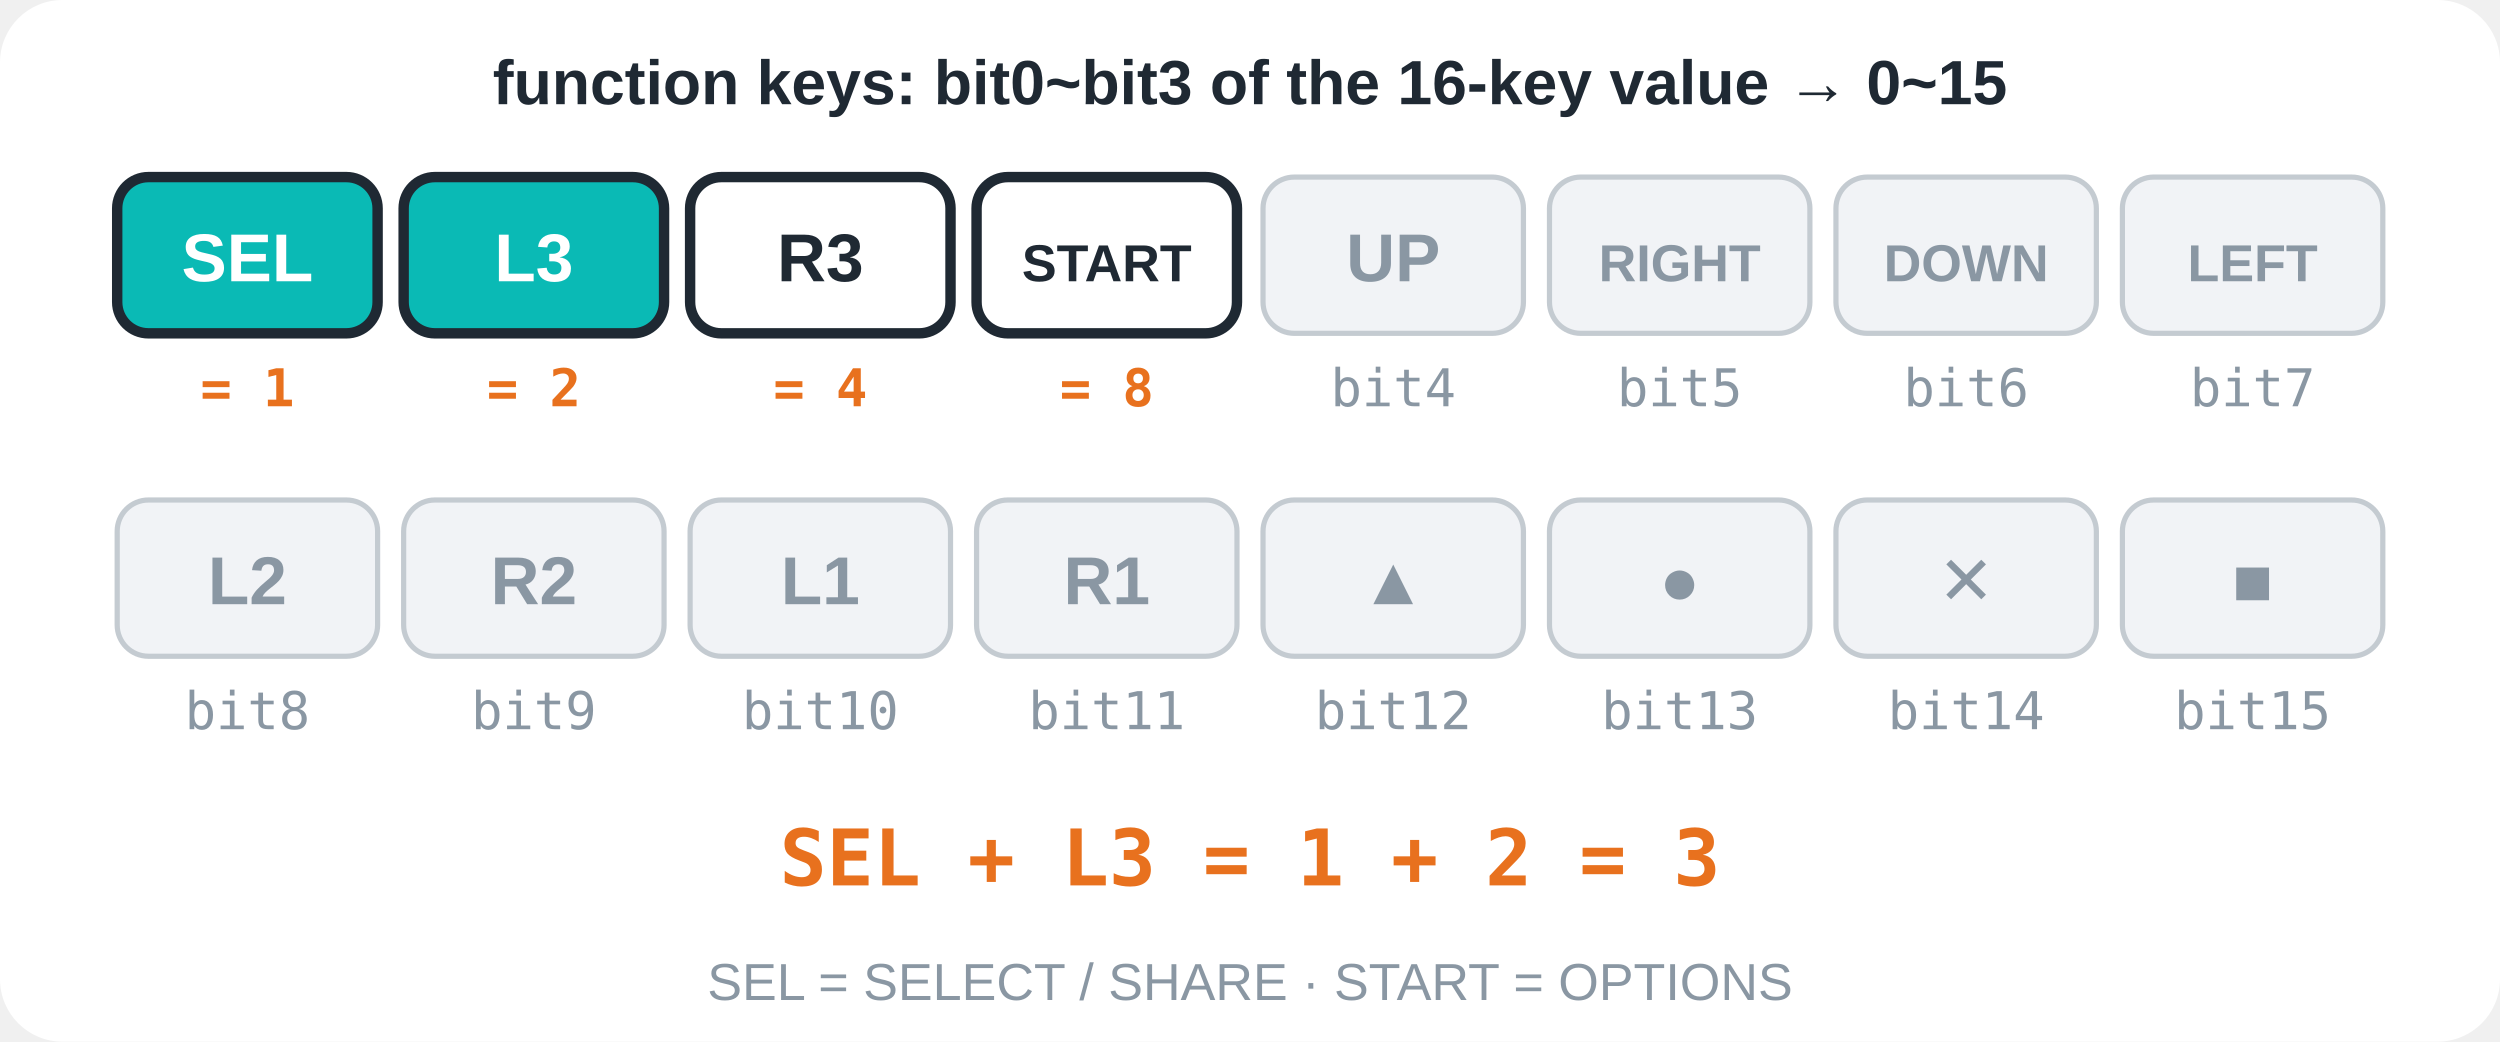
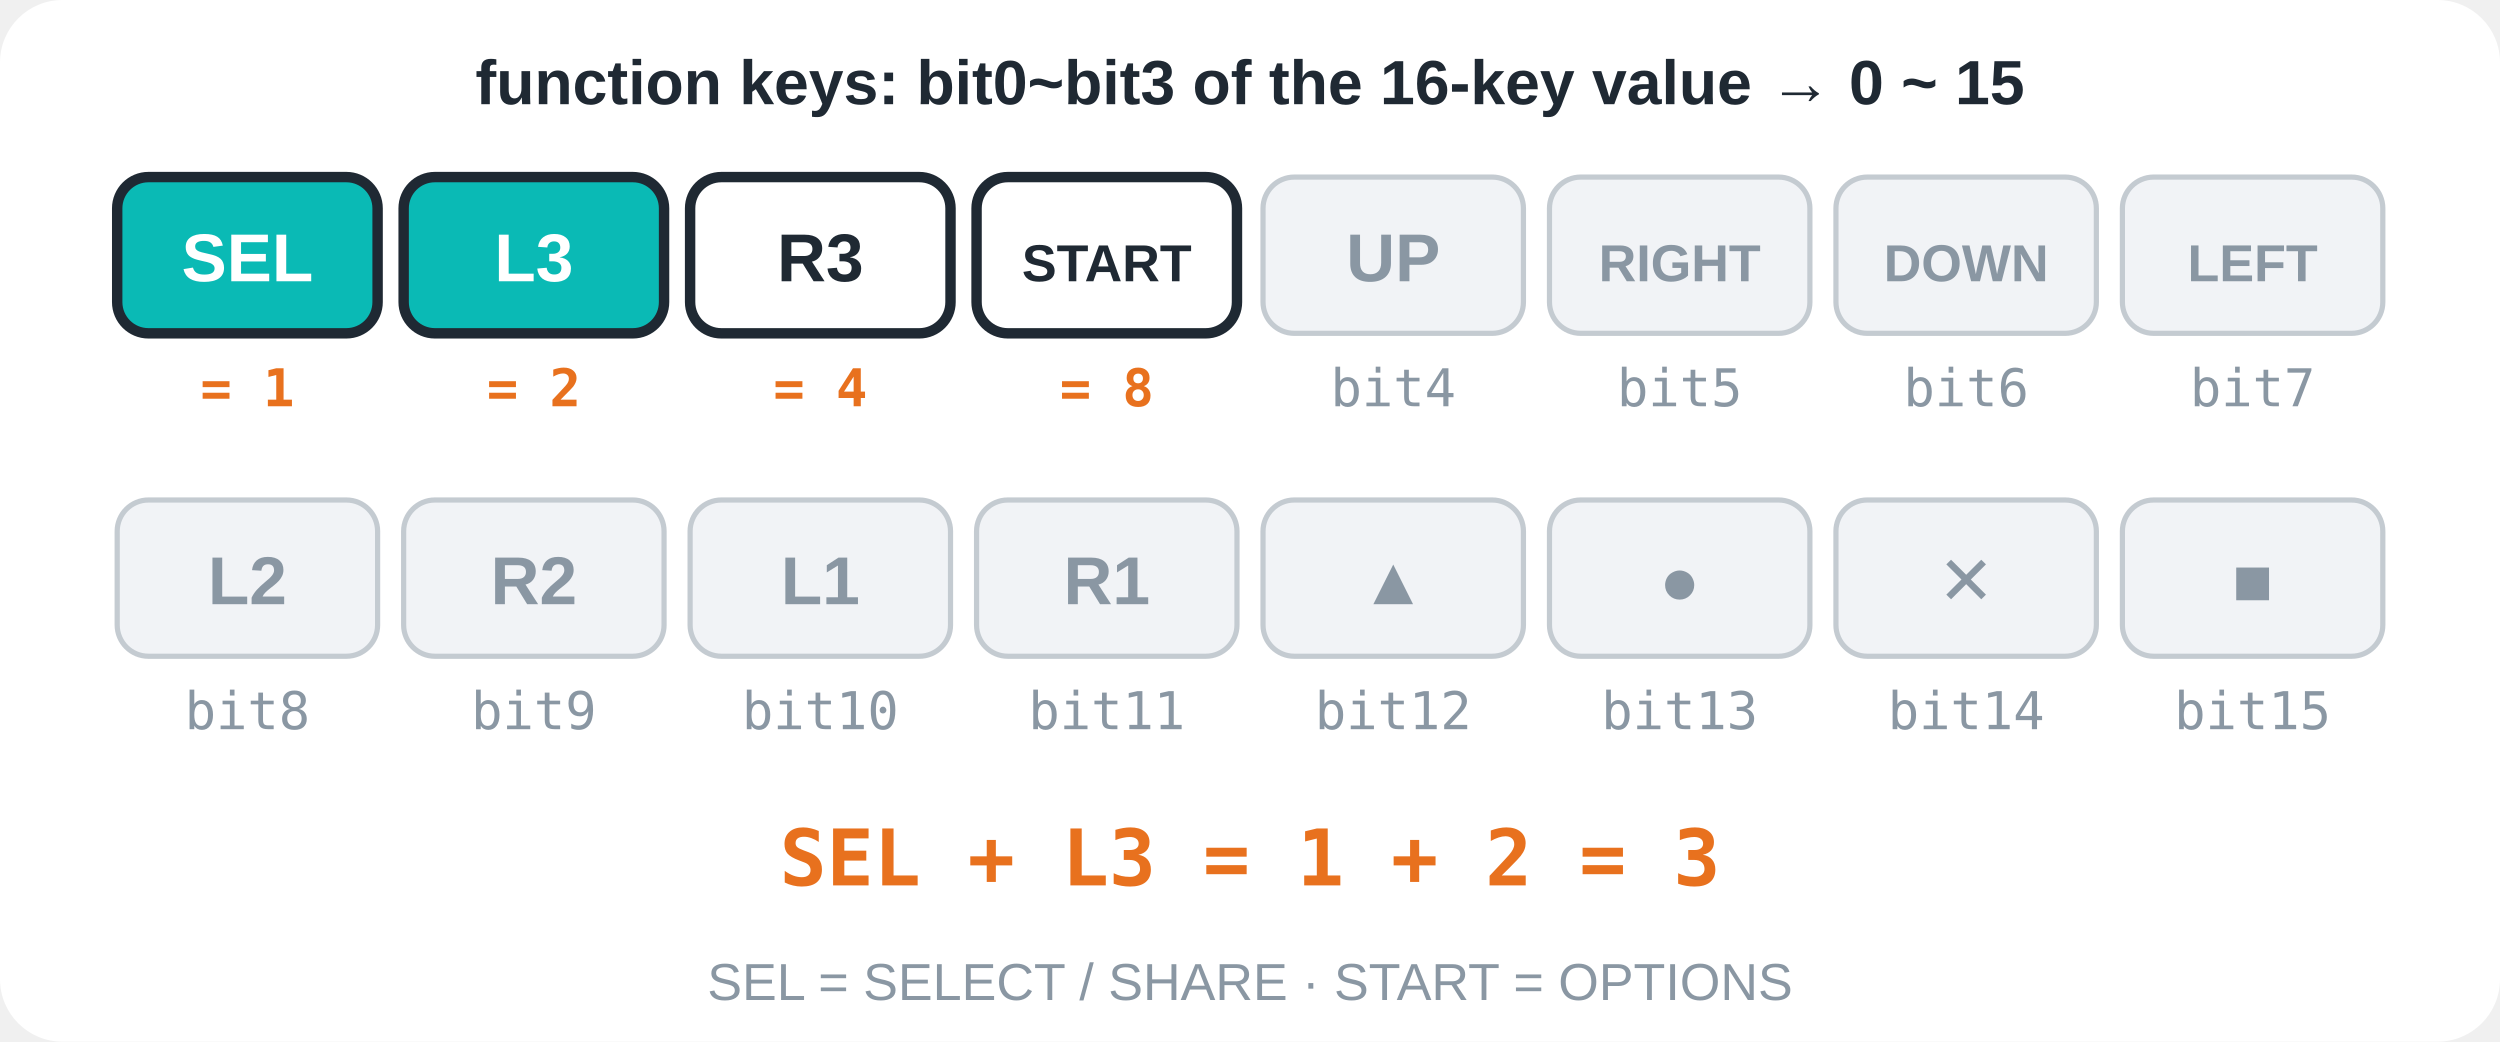
<svg xmlns="http://www.w3.org/2000/svg" viewBox="0 0 480 200" width="480" height="200" role="img" font-family="Nunito, &quot;Segoe UI&quot;, Arial, sans-serif">
  <rect width="480" height="200" rx="12" fill="#ffffff" />
  <rect x="22.5" y="34" width="50" height="30" rx="6" fill="#0ABAB5" stroke="#1f2933" stroke-width="2" opacity="1" />
  <text x="47.5" y="54" font-size="13" fill="#fff" text-anchor="middle" font-weight="700">SEL</text>
-   <text x="47.5" y="78" font-size="10" fill="#E8711E" text-anchor="middle" font-family="&quot;JetBrains Mono&quot;, Consolas, monospace" font-weight="700">= 1</text>
+   <text x="47.5" y="78" font-size="10" fill="#E8711E" text-anchor="middle" font-family="&quot;JetBrains Mono&quot;, Consolas, monospace" font-weight="700"> = 1</text>
  <rect x="77.5" y="34" width="50" height="30" rx="6" fill="#0ABAB5" stroke="#1f2933" stroke-width="2" opacity="1" />
  <text x="102.5" y="54" font-size="13" fill="#fff" text-anchor="middle" font-weight="700">L3</text>
-   <text x="102.5" y="78" font-size="10" fill="#E8711E" text-anchor="middle" font-family="&quot;JetBrains Mono&quot;, Consolas, monospace" font-weight="700">= 2</text>
+   <text x="102.5" y="78" font-size="10" fill="#E8711E" text-anchor="middle" font-family="&quot;JetBrains Mono&quot;, Consolas, monospace" font-weight="700"> = 2</text>
  <rect x="132.5" y="34" width="50" height="30" rx="6" fill="#fff" stroke="#1f2933" stroke-width="2" opacity="1" />
  <text x="157.5" y="54" font-size="13" fill="#1f2933" text-anchor="middle" font-weight="700">R3</text>
-   <text x="157.5" y="78" font-size="10" fill="#E8711E" text-anchor="middle" font-family="&quot;JetBrains Mono&quot;, Consolas, monospace" font-weight="700">= 4</text>
+   <text x="157.5" y="78" font-size="10" fill="#E8711E" text-anchor="middle" font-family="&quot;JetBrains Mono&quot;, Consolas, monospace" font-weight="700"> = 4</text>
  <rect x="187.5" y="34" width="50" height="30" rx="6" fill="#fff" stroke="#1f2933" stroke-width="2" opacity="1" />
  <text x="212.5" y="54" font-size="10" fill="#1f2933" text-anchor="middle" font-weight="700">START</text>
-   <text x="212.5" y="78" font-size="10" fill="#E8711E" text-anchor="middle" font-family="&quot;JetBrains Mono&quot;, Consolas, monospace" font-weight="700">= 8</text>
+   <text x="212.5" y="78" font-size="10" fill="#E8711E" text-anchor="middle" font-family="&quot;JetBrains Mono&quot;, Consolas, monospace" font-weight="700"> = 8</text>
  <rect x="242.5" y="34" width="50" height="30" rx="6" fill="#e3e8ee" stroke="#8a97a3" stroke-width="1" opacity="0.5" />
  <text x="267.5" y="54" font-size="13" fill="#8a97a3" text-anchor="middle" font-weight="700">UP</text>
  <text x="267.5" y="78" font-size="10" fill="#8a97a3" text-anchor="middle" font-family="&quot;JetBrains Mono&quot;, Consolas, monospace" font-weight="400">bit4</text>
  <rect x="297.5" y="34" width="50" height="30" rx="6" fill="#e3e8ee" stroke="#8a97a3" stroke-width="1" opacity="0.5" />
  <text x="322.5" y="54" font-size="10" fill="#8a97a3" text-anchor="middle" font-weight="700">RIGHT</text>
  <text x="322.5" y="78" font-size="10" fill="#8a97a3" text-anchor="middle" font-family="&quot;JetBrains Mono&quot;, Consolas, monospace" font-weight="400">bit5</text>
  <rect x="352.5" y="34" width="50" height="30" rx="6" fill="#e3e8ee" stroke="#8a97a3" stroke-width="1" opacity="0.5" />
  <text x="377.5" y="54" font-size="10" fill="#8a97a3" text-anchor="middle" font-weight="700">DOWN</text>
  <text x="377.5" y="78" font-size="10" fill="#8a97a3" text-anchor="middle" font-family="&quot;JetBrains Mono&quot;, Consolas, monospace" font-weight="400">bit6</text>
  <rect x="407.5" y="34" width="50" height="30" rx="6" fill="#e3e8ee" stroke="#8a97a3" stroke-width="1" opacity="0.5" />
  <text x="432.5" y="54" font-size="10" fill="#8a97a3" text-anchor="middle" font-weight="700">LEFT</text>
  <text x="432.5" y="78" font-size="10" fill="#8a97a3" text-anchor="middle" font-family="&quot;JetBrains Mono&quot;, Consolas, monospace" font-weight="400">bit7</text>
  <rect x="22.5" y="96" width="50" height="30" rx="6" fill="#e3e8ee" stroke="#8a97a3" stroke-width="1" opacity="0.5" />
  <text x="47.5" y="116" font-size="13" fill="#8a97a3" text-anchor="middle" font-weight="700">L2</text>
  <text x="47.5" y="140" font-size="10" fill="#8a97a3" text-anchor="middle" font-family="&quot;JetBrains Mono&quot;, Consolas, monospace" font-weight="400">bit8</text>
  <rect x="77.5" y="96" width="50" height="30" rx="6" fill="#e3e8ee" stroke="#8a97a3" stroke-width="1" opacity="0.5" />
  <text x="102.5" y="116" font-size="13" fill="#8a97a3" text-anchor="middle" font-weight="700">R2</text>
  <text x="102.5" y="140" font-size="10" fill="#8a97a3" text-anchor="middle" font-family="&quot;JetBrains Mono&quot;, Consolas, monospace" font-weight="400">bit9</text>
  <rect x="132.5" y="96" width="50" height="30" rx="6" fill="#e3e8ee" stroke="#8a97a3" stroke-width="1" opacity="0.5" />
  <text x="157.5" y="116" font-size="13" fill="#8a97a3" text-anchor="middle" font-weight="700">L1</text>
  <text x="157.5" y="140" font-size="10" fill="#8a97a3" text-anchor="middle" font-family="&quot;JetBrains Mono&quot;, Consolas, monospace" font-weight="400">bit10</text>
  <rect x="187.5" y="96" width="50" height="30" rx="6" fill="#e3e8ee" stroke="#8a97a3" stroke-width="1" opacity="0.5" />
  <text x="212.5" y="116" font-size="13" fill="#8a97a3" text-anchor="middle" font-weight="700">R1</text>
  <text x="212.5" y="140" font-size="10" fill="#8a97a3" text-anchor="middle" font-family="&quot;JetBrains Mono&quot;, Consolas, monospace" font-weight="400">bit11</text>
  <rect x="242.5" y="96" width="50" height="30" rx="6" fill="#e3e8ee" stroke="#8a97a3" stroke-width="1" opacity="0.5" />
  <text x="267.5" y="116" font-size="13" fill="#8a97a3" text-anchor="middle" font-weight="700">▲</text>
  <text x="267.5" y="140" font-size="10" fill="#8a97a3" text-anchor="middle" font-family="&quot;JetBrains Mono&quot;, Consolas, monospace" font-weight="400">bit12</text>
  <rect x="297.5" y="96" width="50" height="30" rx="6" fill="#e3e8ee" stroke="#8a97a3" stroke-width="1" opacity="0.5" />
  <text x="322.5" y="116" font-size="13" fill="#8a97a3" text-anchor="middle" font-weight="700">●</text>
  <text x="322.5" y="140" font-size="10" fill="#8a97a3" text-anchor="middle" font-family="&quot;JetBrains Mono&quot;, Consolas, monospace" font-weight="400">bit13</text>
  <rect x="352.5" y="96" width="50" height="30" rx="6" fill="#e3e8ee" stroke="#8a97a3" stroke-width="1" opacity="0.5" />
  <text x="377.5" y="116" font-size="13" fill="#8a97a3" text-anchor="middle" font-weight="700">✕</text>
  <text x="377.5" y="140" font-size="10" fill="#8a97a3" text-anchor="middle" font-family="&quot;JetBrains Mono&quot;, Consolas, monospace" font-weight="400">bit14</text>
  <rect x="407.5" y="96" width="50" height="30" rx="6" fill="#e3e8ee" stroke="#8a97a3" stroke-width="1" opacity="0.5" />
  <text x="432.5" y="116" font-size="13" fill="#8a97a3" text-anchor="middle" font-weight="700">■</text>
  <text x="432.5" y="140" font-size="10" fill="#8a97a3" text-anchor="middle" font-family="&quot;JetBrains Mono&quot;, Consolas, monospace" font-weight="400">bit15</text>
  <text x="240" y="170" font-size="15" fill="#E8711E" text-anchor="middle" font-family="&quot;JetBrains Mono&quot;, Consolas, monospace" font-weight="700">SEL + L3 = 1 + 2 = 3</text>
-   <text x="240" y="20" font-size="12" fill="#1f2933" text-anchor="middle" font-weight="700">function keys: bit0~bit3 of the 16-key value → 0~15</text>
+   <text x="240" y="20" font-size="12" fill="#1f2933" text-anchor="middle" font-weight="700">function keys: bit0~bit3 of the 16-key value → 0 ~ 15</text>
  <text x="240" y="192" font-size="10" fill="#8a97a3" text-anchor="middle">SEL = SELECT / SHARE · START = OPTIONS</text>
</svg>
